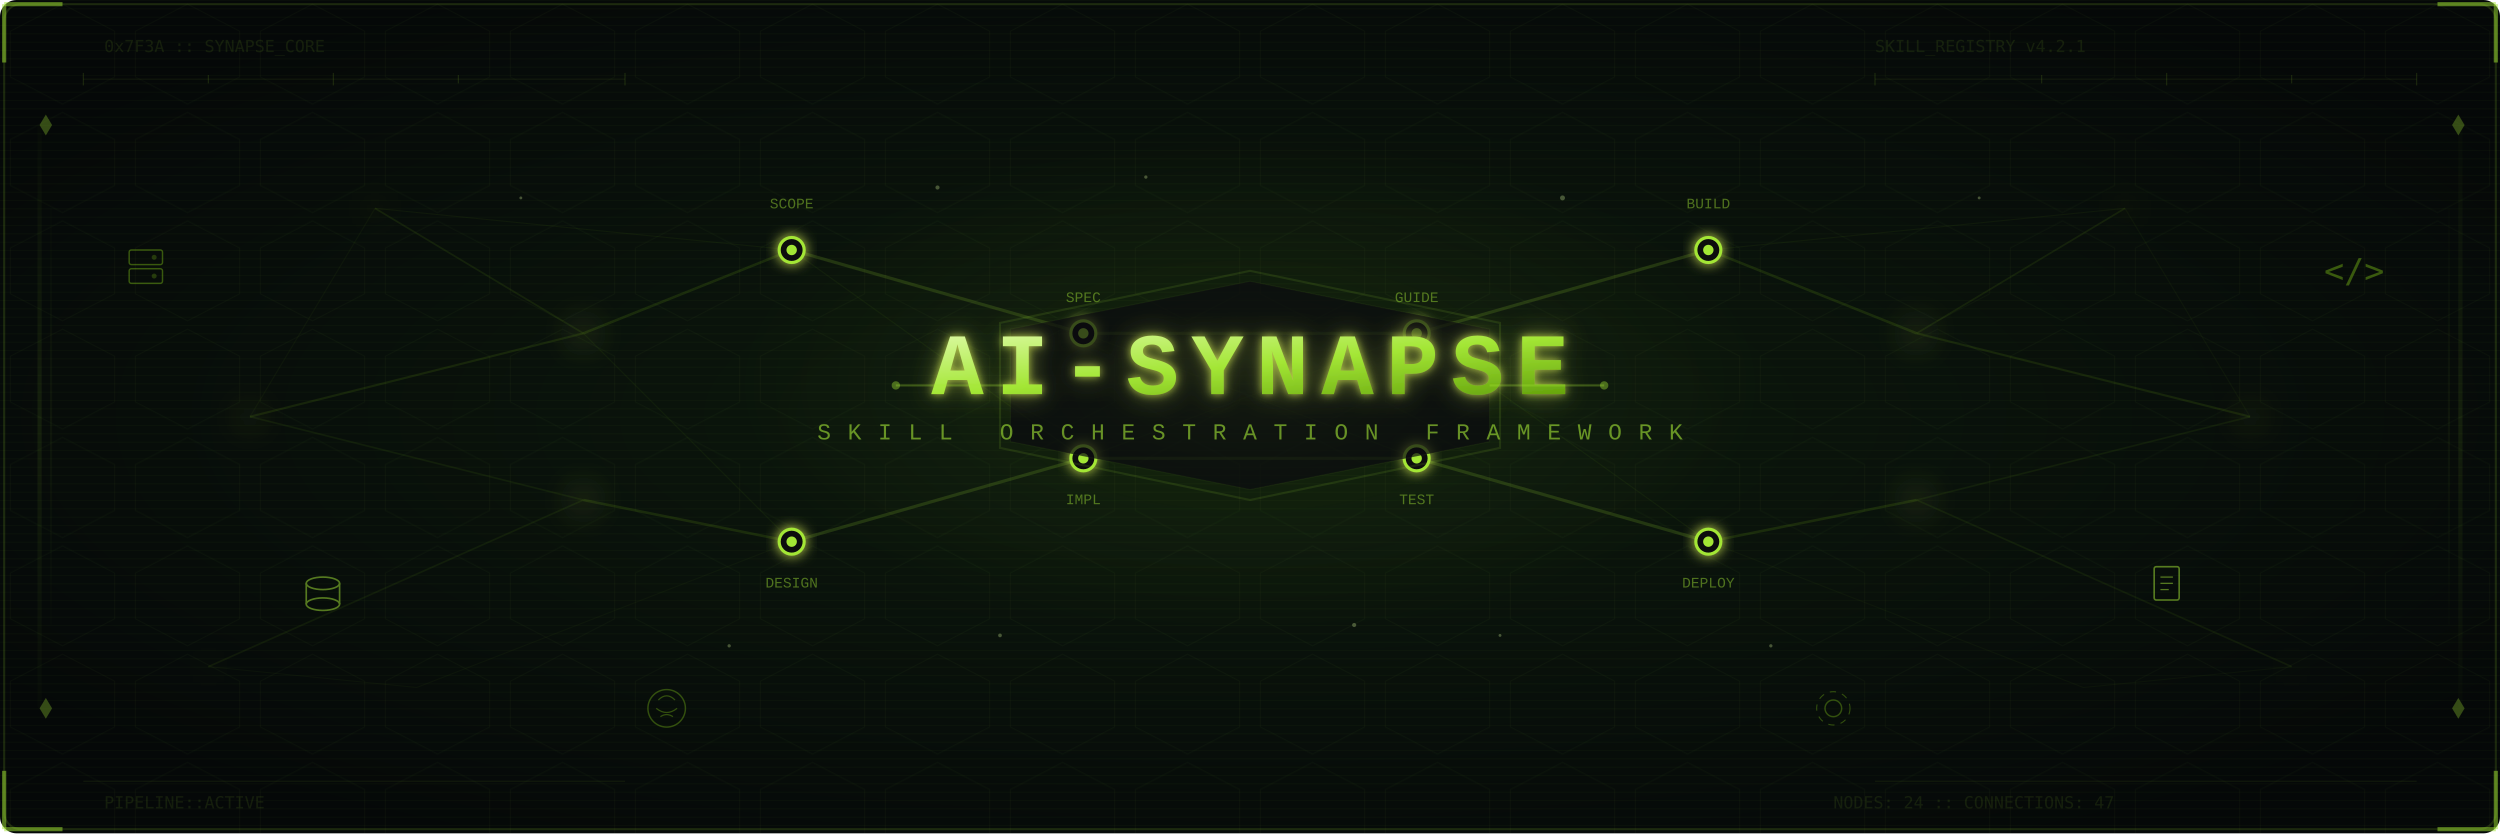
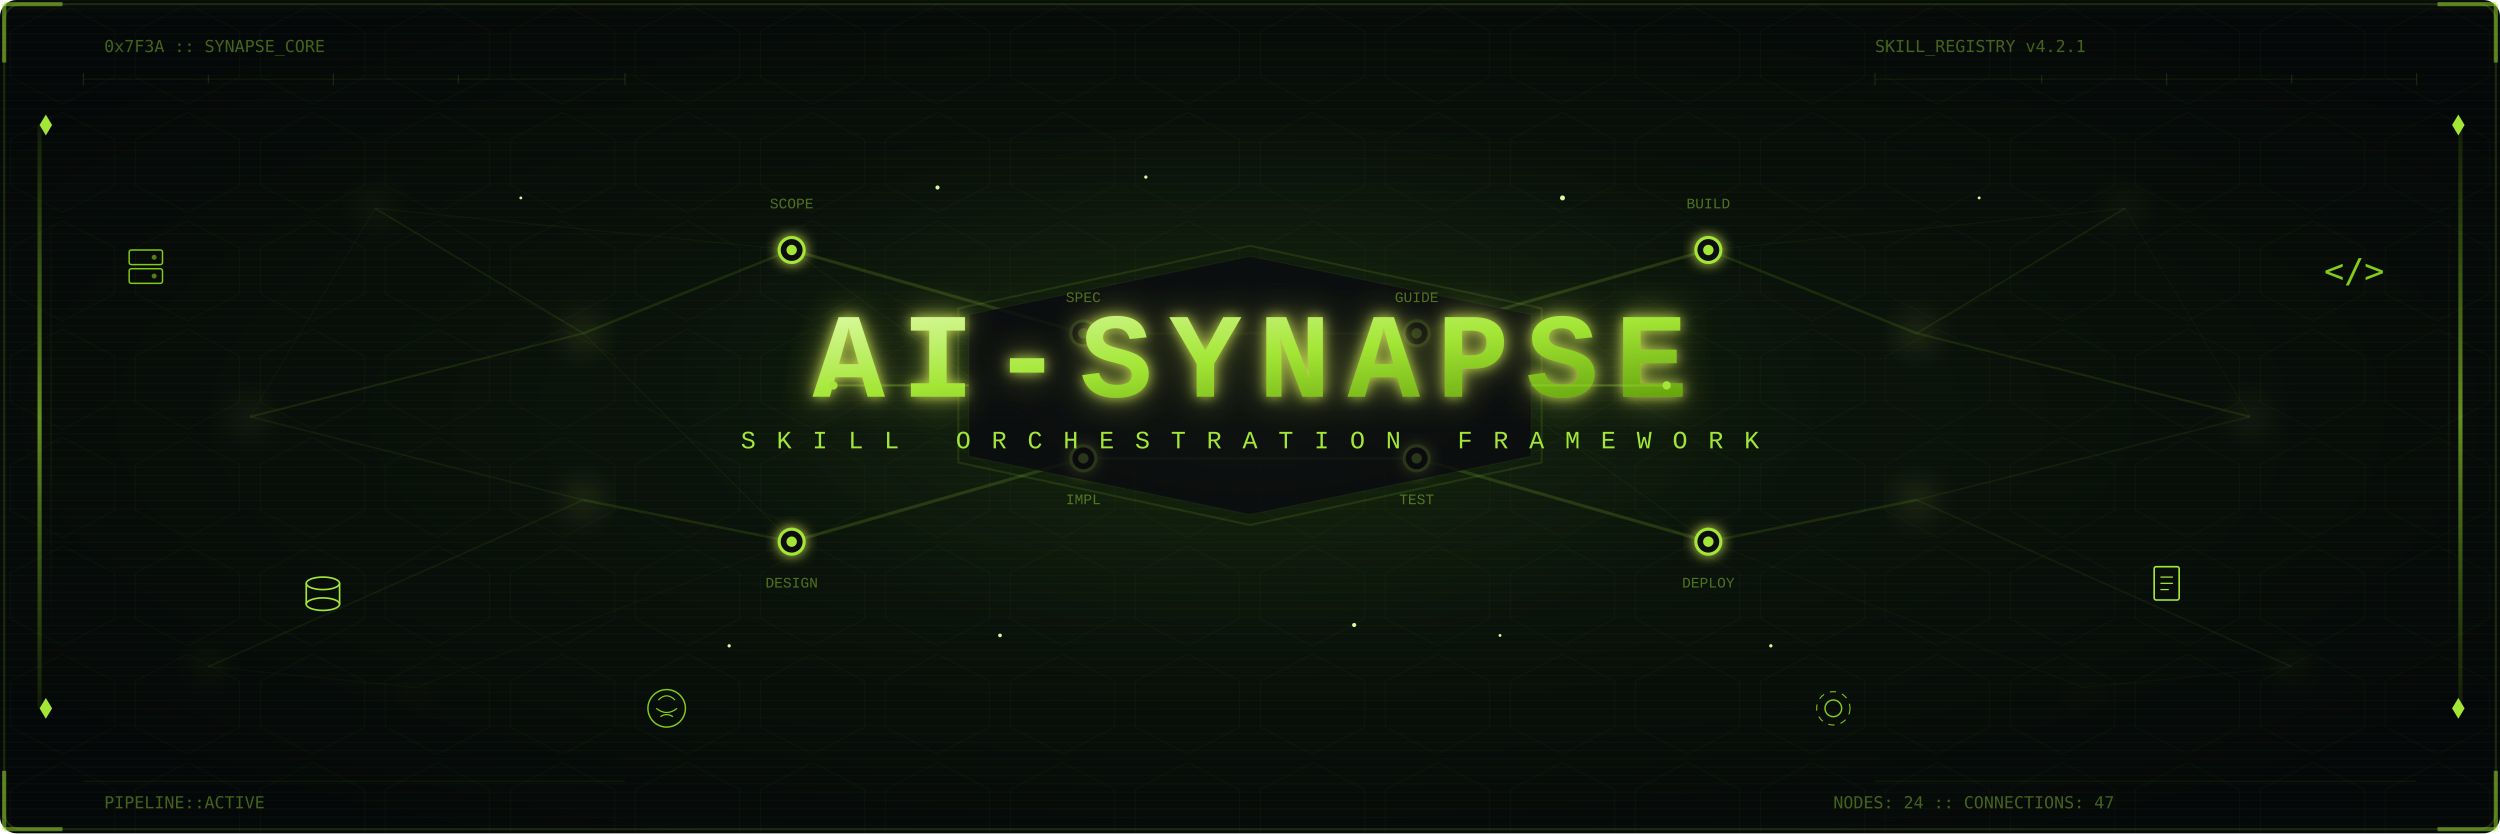
<svg xmlns="http://www.w3.org/2000/svg" viewBox="0 0 1200 400" width="1200" height="400">
  <defs>
+     <style>
+       /* Node breathing — staggered pulses */
+       @keyframes breathe {
+         0%, 100% { opacity: 0.5; }
+         50% { opacity: 1; }
+       }
+       @keyframes breatheSlow {
+         0%, 100% { opacity: 0.3; }
+         50% { opacity: 0.7; }
+       }
+ 
+       /* Title glow pulse */
+       @keyframes titlePulse {
+         0%, 100% { opacity: 1; }
+         50% { opacity: 0.75; }
+       }
+ 
+       /* Floating particles drift */
+       @keyframes floatUp {
+         0% { transform: translateY(0px); opacity: 0.3; }
+         50% { opacity: 0.6; }
+         100% { transform: translateY(-20px); opacity: 0; }
+       }
+       @keyframes floatDown {
+         0% { transform: translateY(0px); opacity: 0.25; }
+         50% { opacity: 0.5; }
+         100% { transform: translateY(15px); opacity: 0; }
+       }
+ 
+       /* Scanline sweep */
+       @keyframes scanDrift {
+         0% { transform: translateY(-400px); }
+         100% { transform: translateY(400px); }
+       }
+ 
+       /* HUD text flicker */
+       @keyframes hudFlicker {
+         0%, 92%, 100% { opacity: 0.25; }
+         94% { opacity: 0.05; }
+         96% { opacity: 0.3; }
+         98% { opacity: 0.08; }
+       }
+ 
+       /* Connection line pulse */
+       @keyframes linePulse {
+         0%, 100% { stroke-opacity: 0.15; }
+         50% { stroke-opacity: 0.55; }
+       }
+       @keyframes linePulseStrong {
+         0%, 100% { stroke-opacity: 0.25; }
+         50% { stroke-opacity: 0.7; }
+       }
+ 
+       /* Neural signal traveling along path */
+       @keyframes signalMove {
+         0% { offset-distance: 0%; opacity: 0; }
+         5% { opacity: 1; }
+         95% { opacity: 1; }
+         100% { offset-distance: 100%; opacity: 0; }
+       }
+ 
+       /* Accent bar shimmer */
+       @keyframes shimmer {
+         0%, 100% { opacity: 0.1; }
+         50% { opacity: 0.3; }
+       }
+ 
+       /* Diamond marker pulse */
+       @keyframes diamondPulse {
+         0%, 100% { opacity: 0.2; }
+         50% { opacity: 0.6; }
+       }
+ 
+       /* Hub glow breathe */
+       @keyframes hubBreathe {
+         0%, 100% { opacity: 0.8; }
+         50% { opacity: 1.2; }
+       }
+ 
+       /* Node ring expand */
+       @keyframes ringPulse {
+         0%, 100% { r: 6; stroke-opacity: 1; }
+         50% { r: 9; stroke-opacity: 0.3; }
+       }
+ 
+       /* Subtitle letter reveal */
+       @keyframes subtitleGlow {
+         0%, 100% { opacity: 0.5; }
+         50% { opacity: 0.8; }
+       }
+ 
+       .node-breathe-1 { animation: breathe 3s ease-in-out infinite; }
+       .node-breathe-2 { animation: breathe 3s ease-in-out 0.5s infinite; }
+       .node-breathe-3 { animation: breathe 3s ease-in-out 1s infinite; }
+       .node-breathe-4 { animation: breathe 3s ease-in-out 1.5s infinite; }
+       .node-breathe-5 { animation: breathe 3s ease-in-out 2s infinite; }
+       .node-breathe-6 { animation: breathe 3s ease-in-out 2.5s infinite; }
+       .node-breathe-7 { animation: breathe 3.5s ease-in-out 0.3s infinite; }
+       .node-breathe-8 { animation: breathe 3.5s ease-in-out 1.8s infinite; }
+ 
+       .outer-breathe-1 { animation: breatheSlow 4s ease-in-out infinite; }
+       .outer-breathe-2 { animation: breatheSlow 4s ease-in-out 1s infinite; }
+       .outer-breathe-3 { animation: breatheSlow 4s ease-in-out 2s infinite; }
+       .outer-breathe-4 { animation: breatheSlow 4s ease-in-out 3s infinite; }
+ 
+       .title-glow { animation: titlePulse 4s ease-in-out infinite; }
+       .subtitle-glow { animation: subtitleGlow 5s ease-in-out infinite; }
+ 
+       .hud-flicker-1 { animation: hudFlicker 6s ease-in-out infinite; }
+       .hud-flicker-2 { animation: hudFlicker 6s ease-in-out 3s infinite; }
+ 
+       .line-pulse-1 { animation: linePulse 4s ease-in-out infinite; }
+       .line-pulse-2 { animation: linePulse 4s ease-in-out 1.3s infinite; }
+       .line-pulse-3 { animation: linePulse 4s ease-in-out 2.6s infinite; }
+       .line-pulse-strong-1 { animation: linePulseStrong 3.5s ease-in-out infinite; }
+       .line-pulse-strong-2 { animation: linePulseStrong 3.5s ease-in-out 1.2s infinite; }
+       .line-pulse-strong-3 { animation: linePulseStrong 3.5s ease-in-out 2.4s infinite; }
+ 
+       .shimmer-left { animation: shimmer 5s ease-in-out infinite; }
+       .shimmer-right { animation: shimmer 5s ease-in-out 2.5s infinite; }
+ 
+       .diamond-1 { animation: diamondPulse 3s ease-in-out infinite; }
+       .diamond-2 { animation: diamondPulse 3s ease-in-out 1.5s infinite; }
+     </style>
    <radialGradient id="bgGlow" cx="50%" cy="50%" r="60%">
      <stop offset="0%" stop-color="#0d1a0d" />
      <stop offset="100%" stop-color="#050808" />
    </radialGradient>
    <linearGradient id="lineGradV" x1="0%" y1="0%" x2="0%" y2="100%">
      <stop offset="0%" stop-color="#84cc16" stop-opacity="0.1" />
      <stop offset="50%" stop-color="#a3e635" stop-opacity="0.6" />
      <stop offset="100%" stop-color="#84cc16" stop-opacity="0.1" />
    </linearGradient>
    <linearGradient id="titleGrad" x1="0%" y1="0%" x2="100%" y2="100%">
      <stop offset="0%" stop-color="#d9f99d" />
      <stop offset="50%" stop-color="#a3e635" />
      <stop offset="100%" stop-color="#65a30d" />
    </linearGradient>
    <radialGradient id="hubGlow" cx="50%" cy="50%" r="50%">
      <stop offset="0%" stop-color="#a3e635" stop-opacity="0.15" />
      <stop offset="40%" stop-color="#84cc16" stop-opacity="0.05" />
      <stop offset="100%" stop-color="#84cc16" stop-opacity="0" />
    </radialGradient>
    <pattern id="scanlines" width="4" height="4" patternUnits="userSpaceOnUse">
      <line x1="0" y1="0" x2="4" y2="0" stroke="#a3e635" stroke-opacity="0.03" stroke-width="1" />
    </pattern>
    <pattern id="hexGrid" width="60" height="52" patternUnits="userSpaceOnUse">
      <polygon points="30,2 55,15 55,37 30,50 5,37 5,15" fill="none" stroke="#a3e635" stroke-opacity="0.04" stroke-width="0.5" />
    </pattern>
    <filter id="neonGlow" x="-50%" y="-50%" width="200%" height="200%">
      <feGaussianBlur in="SourceGraphic" stdDeviation="3" result="blur" />
      <feColorMatrix in="blur" type="matrix" values="0 0 0 0 0.64  0 0 0 0 0.8  0 0 0 0 0.09  0 0 0 1 0" result="green" />
      <feMerge>
        <feMergeNode in="green" />
        <feMergeNode in="SourceGraphic" />
      </feMerge>
    </filter>
    <filter id="titleNeon" x="-50%" y="-50%" width="200%" height="200%">
-       <feGaussianBlur in="SourceGraphic" stdDeviation="6" result="blur1" />
-       <feGaussianBlur in="SourceGraphic" stdDeviation="2" result="blur2" />
-       <feColorMatrix in="blur1" type="matrix" values="0 0 0 0 0.64  0 0 0 0 0.8  0 0 0 0 0.09  0 0 0 0.5 0" result="green1" />
-       <feColorMatrix in="blur2" type="matrix" values="0 0 0 0 0.64  0 0 0 0 0.8  0 0 0 0 0.09  0 0 0 0.8 0" result="green2" />
+       <feGaussianBlur in="SourceGraphic" stdDeviation="8" result="blur1" />
+       <feGaussianBlur in="SourceGraphic" stdDeviation="3" result="blur2" />
+       <feColorMatrix in="blur1" type="matrix" values="0 0 0 0 0.64  0 0 0 0 0.8  0 0 0 0 0.09  0 0 0 0.6 0" result="green1" />
+       <feColorMatrix in="blur2" type="matrix" values="0 0 0 0 0.64  0 0 0 0 0.8  0 0 0 0 0.09  0 0 0 0.9 0" result="green2" />
      <feMerge>
        <feMergeNode in="green1" />
        <feMergeNode in="green2" />
        <feMergeNode in="SourceGraphic" />
      </feMerge>
    </filter>
    <filter id="nodeGlowFilter" x="-100%" y="-100%" width="300%" height="300%">
      <feGaussianBlur in="SourceGraphic" stdDeviation="8" result="blur" />
      <feColorMatrix in="blur" type="matrix" values="0 0 0 0 0.64  0 0 0 0 0.8  0 0 0 0 0.09  0 0 0 0.6 0" />
    </filter>
+     <radialGradient id="signalGrad" cx="50%" cy="50%" r="50%">
+       <stop offset="0%" stop-color="#d9f99d" stop-opacity="1" />
+       <stop offset="60%" stop-color="#a3e635" stop-opacity="0.6" />
+       <stop offset="100%" stop-color="#84cc16" stop-opacity="0" />
+     </radialGradient>
+     <path id="pathLeft" d="M120,200 L280,160 L380,120 L520,160 L680,160 L820,120" fill="none" />
+     <path id="pathRight" d="M1080,200 L920,240 L820,260 L680,220 L520,220 L380,260" fill="none" />
+     <path id="pathCenter" d="M380,120 L520,160 L680,220 L820,260" fill="none" />
+     <path id="pathCenterRev" d="M820,120 L680,160 L520,220 L380,260" fill="none" />
+     <path id="pathTop" d="M180,100 L280,160 L380,120 L520,160 L680,160 L820,120 L920,160 L1020,100" fill="none" />
+     <path id="pathBottom" d="M100,320 L280,240 L380,260 L520,220 L680,220 L820,260 L920,240 L1100,320" fill="none" />
  </defs>
  <rect width="1200" height="400" fill="url(#bgGlow)" rx="8" />
  <rect width="1200" height="400" fill="url(#hexGrid)" rx="8" opacity="0.8" />
  <rect width="1200" height="400" fill="url(#scanlines)" rx="8" />
+   <rect width="1200" height="6" fill="#a3e635" opacity="0.015" rx="0">
+     <animateTransform attributeName="transform" type="translate" values="0,-10;0,410;0,-10" dur="8s" repeatCount="indefinite" />
+   </rect>
  <rect x="2" y="2" width="1196" height="396" rx="8" fill="none" stroke="#a3e635" stroke-opacity="0.15" stroke-width="1" />
  <line x1="2" y1="30" x2="2" y2="2" stroke="#a3e635" stroke-opacity="0.5" stroke-width="2" />
  <line x1="2" y1="2" x2="30" y2="2" stroke="#a3e635" stroke-opacity="0.5" stroke-width="2" />
  <line x1="1170" y1="2" x2="1198" y2="2" stroke="#a3e635" stroke-opacity="0.5" stroke-width="2" />
  <line x1="1198" y1="2" x2="1198" y2="30" stroke="#a3e635" stroke-opacity="0.5" stroke-width="2" />
  <line x1="2" y1="370" x2="2" y2="398" stroke="#a3e635" stroke-opacity="0.5" stroke-width="2" />
  <line x1="2" y1="398" x2="30" y2="398" stroke="#a3e635" stroke-opacity="0.5" stroke-width="2" />
  <line x1="1170" y1="398" x2="1198" y2="398" stroke="#a3e635" stroke-opacity="0.5" stroke-width="2" />
  <line x1="1198" y1="370" x2="1198" y2="398" stroke="#a3e635" stroke-opacity="0.5" stroke-width="2" />
-   <ellipse cx="600" cy="185" rx="250" ry="120" fill="url(#hubGlow)" />
+   <ellipse cx="600" cy="185" rx="280" ry="130" fill="url(#hubGlow)">
+     <animate attributeName="opacity" values="0.8;1;0.8" dur="4s" repeatCount="indefinite" />
+   </ellipse>
  <g opacity="0.4">
-     <line x1="120" y1="200" x2="280" y2="160" stroke="#84cc16" stroke-opacity="0.3" stroke-width="1" />
-     <line x1="120" y1="200" x2="280" y2="240" stroke="#84cc16" stroke-opacity="0.2" stroke-width="0.8" />
-     <line x1="180" y1="100" x2="280" y2="160" stroke="#84cc16" stroke-opacity="0.25" stroke-width="0.8" />
-     <line x1="180" y1="100" x2="380" y2="120" stroke="#84cc16" stroke-opacity="0.15" stroke-width="0.5" />
-     <line x1="100" y1="320" x2="280" y2="240" stroke="#84cc16" stroke-opacity="0.2" stroke-width="0.8" />
-     <line x1="280" y1="160" x2="380" y2="120" stroke="#84cc16" stroke-opacity="0.35" stroke-width="1.2" />
-     <line x1="280" y1="240" x2="380" y2="260" stroke="#84cc16" stroke-opacity="0.35" stroke-width="1.2" />
-     <line x1="280" y1="160" x2="380" y2="260" stroke="#84cc16" stroke-opacity="0.15" stroke-width="0.5" />
-     <line x1="380" y1="120" x2="520" y2="160" stroke="#a3e635" stroke-opacity="0.4" stroke-width="1.5" />
-     <line x1="380" y1="260" x2="520" y2="220" stroke="#a3e635" stroke-opacity="0.4" stroke-width="1.5" />
-     <line x1="380" y1="120" x2="520" y2="220" stroke="#84cc16" stroke-opacity="0.15" stroke-width="0.5" />
-     <line x1="520" y1="160" x2="680" y2="160" stroke="#a3e635" stroke-opacity="0.4" stroke-width="1.5" />
-     <line x1="520" y1="220" x2="680" y2="220" stroke="#a3e635" stroke-opacity="0.4" stroke-width="1.5" />
-     <line x1="520" y1="160" x2="680" y2="220" stroke="#84cc16" stroke-opacity="0.15" stroke-width="0.5" />
-     <line x1="520" y1="220" x2="680" y2="160" stroke="#84cc16" stroke-opacity="0.15" stroke-width="0.5" />
-     <line x1="680" y1="160" x2="820" y2="120" stroke="#a3e635" stroke-opacity="0.4" stroke-width="1.5" />
-     <line x1="680" y1="220" x2="820" y2="260" stroke="#a3e635" stroke-opacity="0.4" stroke-width="1.5" />
-     <line x1="680" y1="160" x2="820" y2="260" stroke="#84cc16" stroke-opacity="0.15" stroke-width="0.5" />
-     <line x1="820" y1="120" x2="920" y2="160" stroke="#84cc16" stroke-opacity="0.35" stroke-width="1.2" />
-     <line x1="820" y1="260" x2="920" y2="240" stroke="#84cc16" stroke-opacity="0.35" stroke-width="1.2" />
-     <line x1="920" y1="160" x2="1080" y2="200" stroke="#84cc16" stroke-opacity="0.3" stroke-width="1" />
-     <line x1="920" y1="240" x2="1080" y2="200" stroke="#84cc16" stroke-opacity="0.2" stroke-width="0.8" />
-     <line x1="1020" y1="100" x2="920" y2="160" stroke="#84cc16" stroke-opacity="0.25" stroke-width="0.8" />
-     <line x1="1100" y1="320" x2="920" y2="240" stroke="#84cc16" stroke-opacity="0.2" stroke-width="0.8" />
-     <line x1="1020" y1="100" x2="820" y2="120" stroke="#84cc16" stroke-opacity="0.15" stroke-width="0.5" />
-     <line x1="180" y1="100" x2="120" y2="200" stroke="#84cc16" stroke-opacity="0.12" stroke-width="0.5" />
-     <line x1="100" y1="320" x2="200" y2="330" stroke="#84cc16" stroke-opacity="0.1" stroke-width="0.5" />
-     <line x1="200" y1="330" x2="380" y2="260" stroke="#84cc16" stroke-opacity="0.1" stroke-width="0.5" />
-     <line x1="1000" y1="330" x2="1100" y2="320" stroke="#84cc16" stroke-opacity="0.1" stroke-width="0.5" />
-     <line x1="820" y1="260" x2="1000" y2="330" stroke="#84cc16" stroke-opacity="0.1" stroke-width="0.5" />
-     <line x1="1020" y1="100" x2="1080" y2="200" stroke="#84cc16" stroke-opacity="0.12" stroke-width="0.5" />
-   </g>
+     <line x1="120" y1="200" x2="280" y2="160" stroke="#84cc16" stroke-opacity="0.3" stroke-width="1" class="line-pulse-1" />
+     <line x1="120" y1="200" x2="280" y2="240" stroke="#84cc16" stroke-opacity="0.2" stroke-width="0.8" class="line-pulse-2" />
+     <line x1="180" y1="100" x2="280" y2="160" stroke="#84cc16" stroke-opacity="0.25" stroke-width="0.8" class="line-pulse-3" />
+     <line x1="180" y1="100" x2="380" y2="120" stroke="#84cc16" stroke-opacity="0.15" stroke-width="0.5" class="line-pulse-1" />
+     <line x1="100" y1="320" x2="280" y2="240" stroke="#84cc16" stroke-opacity="0.2" stroke-width="0.8" class="line-pulse-2" />
+     <line x1="280" y1="160" x2="380" y2="120" stroke="#84cc16" stroke-opacity="0.35" stroke-width="1.2" class="line-pulse-strong-1" />
+     <line x1="280" y1="240" x2="380" y2="260" stroke="#84cc16" stroke-opacity="0.35" stroke-width="1.2" class="line-pulse-strong-2" />
+     <line x1="280" y1="160" x2="380" y2="260" stroke="#84cc16" stroke-opacity="0.15" stroke-width="0.5" class="line-pulse-3" />
+     <line x1="380" y1="120" x2="520" y2="160" stroke="#a3e635" stroke-opacity="0.4" stroke-width="1.5" class="line-pulse-strong-1" />
+     <line x1="380" y1="260" x2="520" y2="220" stroke="#a3e635" stroke-opacity="0.4" stroke-width="1.5" class="line-pulse-strong-2" />
+     <line x1="380" y1="120" x2="520" y2="220" stroke="#84cc16" stroke-opacity="0.15" stroke-width="0.5" class="line-pulse-1" />
+     <line x1="520" y1="160" x2="680" y2="160" stroke="#a3e635" stroke-opacity="0.4" stroke-width="1.5" class="line-pulse-strong-3" />
+     <line x1="520" y1="220" x2="680" y2="220" stroke="#a3e635" stroke-opacity="0.4" stroke-width="1.5" class="line-pulse-strong-1" />
+     <line x1="520" y1="160" x2="680" y2="220" stroke="#84cc16" stroke-opacity="0.15" stroke-width="0.5" class="line-pulse-2" />
+     <line x1="520" y1="220" x2="680" y2="160" stroke="#84cc16" stroke-opacity="0.15" stroke-width="0.5" class="line-pulse-3" />
+     <line x1="680" y1="160" x2="820" y2="120" stroke="#a3e635" stroke-opacity="0.4" stroke-width="1.5" class="line-pulse-strong-2" />
+     <line x1="680" y1="220" x2="820" y2="260" stroke="#a3e635" stroke-opacity="0.4" stroke-width="1.5" class="line-pulse-strong-3" />
+     <line x1="680" y1="160" x2="820" y2="260" stroke="#84cc16" stroke-opacity="0.15" stroke-width="0.5" class="line-pulse-1" />
+     <line x1="820" y1="120" x2="920" y2="160" stroke="#84cc16" stroke-opacity="0.35" stroke-width="1.2" class="line-pulse-strong-1" />
+     <line x1="820" y1="260" x2="920" y2="240" stroke="#84cc16" stroke-opacity="0.35" stroke-width="1.2" class="line-pulse-strong-3" />
+     <line x1="920" y1="160" x2="1080" y2="200" stroke="#84cc16" stroke-opacity="0.3" stroke-width="1" class="line-pulse-2" />
+     <line x1="920" y1="240" x2="1080" y2="200" stroke="#84cc16" stroke-opacity="0.2" stroke-width="0.8" class="line-pulse-3" />
+     <line x1="1020" y1="100" x2="920" y2="160" stroke="#84cc16" stroke-opacity="0.25" stroke-width="0.8" class="line-pulse-1" />
+     <line x1="1100" y1="320" x2="920" y2="240" stroke="#84cc16" stroke-opacity="0.2" stroke-width="0.8" class="line-pulse-2" />
+     <line x1="1020" y1="100" x2="820" y2="120" stroke="#84cc16" stroke-opacity="0.15" stroke-width="0.5" class="line-pulse-3" />
+     <line x1="180" y1="100" x2="120" y2="200" stroke="#84cc16" stroke-opacity="0.12" stroke-width="0.5" class="line-pulse-1" />
+     <line x1="100" y1="320" x2="200" y2="330" stroke="#84cc16" stroke-opacity="0.1" stroke-width="0.5" class="line-pulse-2" />
+     <line x1="200" y1="330" x2="380" y2="260" stroke="#84cc16" stroke-opacity="0.1" stroke-width="0.5" class="line-pulse-3" />
+     <line x1="1000" y1="330" x2="1100" y2="320" stroke="#84cc16" stroke-opacity="0.1" stroke-width="0.5" class="line-pulse-1" />
+     <line x1="820" y1="260" x2="1000" y2="330" stroke="#84cc16" stroke-opacity="0.1" stroke-width="0.5" class="line-pulse-2" />
+     <line x1="1020" y1="100" x2="1080" y2="200" stroke="#84cc16" stroke-opacity="0.12" stroke-width="0.5" class="line-pulse-3" />
+   </g>
+   <circle r="4" fill="url(#signalGrad)" opacity="0">
+     <animateMotion dur="6s" repeatCount="indefinite" rotate="auto">
+       <mpath href="#pathTop" />
+     </animateMotion>
+     <animate attributeName="opacity" values="0;1;1;1;0" dur="6s" repeatCount="indefinite" />
+     <animate attributeName="r" values="3;5;3" dur="3s" repeatCount="indefinite" />
+   </circle>
+   <circle r="3.5" fill="url(#signalGrad)" opacity="0">
+     <animateMotion dur="7s" begin="2s" repeatCount="indefinite" rotate="auto">
+       <mpath href="#pathBottom" />
+     </animateMotion>
+     <animate attributeName="opacity" values="0;0.8;0.8;0.8;0" dur="7s" begin="2s" repeatCount="indefinite" />
+     <animate attributeName="r" values="2.5;4;2.5" dur="3.5s" repeatCount="indefinite" />
+   </circle>
+   <circle r="3" fill="url(#signalGrad)" opacity="0">
+     <animateMotion dur="4s" begin="1s" repeatCount="indefinite" rotate="auto">
+       <mpath href="#pathCenter" />
+     </animateMotion>
+     <animate attributeName="opacity" values="0;0.7;0.7;0.7;0" dur="4s" begin="1s" repeatCount="indefinite" />
+   </circle>
+   <circle r="3" fill="url(#signalGrad)" opacity="0">
+     <animateMotion dur="4.5s" begin="3.5s" repeatCount="indefinite" rotate="auto">
+       <mpath href="#pathCenterRev" />
+     </animateMotion>
+     <animate attributeName="opacity" values="0;0.6;0.6;0.6;0" dur="4.5s" begin="3.5s" repeatCount="indefinite" />
+   </circle>
  <g filter="url(#nodeGlowFilter)">
-     <circle cx="120" cy="200" r="3" fill="#84cc16" opacity="0.6" />
-     <circle cx="180" cy="100" r="2.5" fill="#84cc16" opacity="0.4" />
-     <circle cx="100" cy="320" r="2" fill="#84cc16" opacity="0.35" />
-     <circle cx="200" cy="330" r="1.5" fill="#84cc16" opacity="0.25" />
-     <circle cx="1080" cy="200" r="3" fill="#84cc16" opacity="0.6" />
-     <circle cx="1020" cy="100" r="2.5" fill="#84cc16" opacity="0.4" />
-     <circle cx="1100" cy="320" r="2" fill="#84cc16" opacity="0.35" />
-     <circle cx="1000" cy="330" r="1.5" fill="#84cc16" opacity="0.25" />
+     <circle cx="120" cy="200" r="3" fill="#84cc16" class="outer-breathe-1" />
+     <circle cx="180" cy="100" r="2.5" fill="#84cc16" class="outer-breathe-2" />
+     <circle cx="100" cy="320" r="2" fill="#84cc16" class="outer-breathe-3" />
+     <circle cx="200" cy="330" r="1.5" fill="#84cc16" class="outer-breathe-4" />
+     <circle cx="1080" cy="200" r="3" fill="#84cc16" class="outer-breathe-2" />
+     <circle cx="1020" cy="100" r="2.5" fill="#84cc16" class="outer-breathe-3" />
+     <circle cx="1100" cy="320" r="2" fill="#84cc16" class="outer-breathe-1" />
+     <circle cx="1000" cy="330" r="1.5" fill="#84cc16" class="outer-breathe-4" />
  </g>
  <g filter="url(#nodeGlowFilter)">
-     <circle cx="280" cy="160" r="4" fill="#a3e635" opacity="0.7" />
-     <circle cx="280" cy="240" r="4" fill="#a3e635" opacity="0.7" />
-     <circle cx="920" cy="160" r="4" fill="#a3e635" opacity="0.7" />
-     <circle cx="920" cy="240" r="4" fill="#a3e635" opacity="0.7" />
-   </g>
-   <g filter="url(#neonGlow)">
+     <circle cx="280" cy="160" r="4" fill="#a3e635" class="node-breathe-1" />
+     <circle cx="280" cy="240" r="4" fill="#a3e635" class="node-breathe-3" />
+     <circle cx="920" cy="160" r="4" fill="#a3e635" class="node-breathe-5" />
+     <circle cx="920" cy="240" r="4" fill="#a3e635" class="node-breathe-7" />
+   </g>
+   <g filter="url(#neonGlow)" class="node-breathe-1">
    <circle cx="380" cy="120" r="6" fill="#0a0a0f" stroke="#a3e635" stroke-width="1.5" />
    <circle cx="380" cy="120" r="2.5" fill="#a3e635" />
-   </g>
-   <g filter="url(#neonGlow)">
+     <circle cx="380" cy="120" fill="none" stroke="#a3e635" stroke-width="0.5">
+       <animate attributeName="r" values="6;14;6" dur="3s" repeatCount="indefinite" />
+       <animate attributeName="stroke-opacity" values="0.5;0;0.5" dur="3s" repeatCount="indefinite" />
+     </circle>
+   </g>
+   <g filter="url(#neonGlow)" class="node-breathe-2">
    <circle cx="380" cy="260" r="6" fill="#0a0a0f" stroke="#a3e635" stroke-width="1.5" />
    <circle cx="380" cy="260" r="2.5" fill="#a3e635" />
-   </g>
-   <g filter="url(#neonGlow)">
+     <circle cx="380" cy="260" fill="none" stroke="#a3e635" stroke-width="0.5">
+       <animate attributeName="r" values="6;14;6" dur="3s" begin="0.4s" repeatCount="indefinite" />
+       <animate attributeName="stroke-opacity" values="0.5;0;0.5" dur="3s" begin="0.4s" repeatCount="indefinite" />
+     </circle>
+   </g>
+   <g filter="url(#neonGlow)" class="node-breathe-3">
    <circle cx="520" cy="160" r="6" fill="#0a0a0f" stroke="#a3e635" stroke-width="1.5" />
    <circle cx="520" cy="160" r="2.5" fill="#a3e635" />
-   </g>
-   <g filter="url(#neonGlow)">
+     <circle cx="520" cy="160" fill="none" stroke="#a3e635" stroke-width="0.5">
+       <animate attributeName="r" values="6;14;6" dur="3s" begin="0.8s" repeatCount="indefinite" />
+       <animate attributeName="stroke-opacity" values="0.5;0;0.5" dur="3s" begin="0.8s" repeatCount="indefinite" />
+     </circle>
+   </g>
+   <g filter="url(#neonGlow)" class="node-breathe-4">
    <circle cx="520" cy="220" r="6" fill="#0a0a0f" stroke="#a3e635" stroke-width="1.5" />
    <circle cx="520" cy="220" r="2.5" fill="#a3e635" />
-   </g>
-   <g filter="url(#neonGlow)">
+     <circle cx="520" cy="220" fill="none" stroke="#a3e635" stroke-width="0.5">
+       <animate attributeName="r" values="6;14;6" dur="3s" begin="1.2s" repeatCount="indefinite" />
+       <animate attributeName="stroke-opacity" values="0.5;0;0.5" dur="3s" begin="1.2s" repeatCount="indefinite" />
+     </circle>
+   </g>
+   <g filter="url(#neonGlow)" class="node-breathe-5">
    <circle cx="680" cy="160" r="6" fill="#0a0a0f" stroke="#a3e635" stroke-width="1.5" />
    <circle cx="680" cy="160" r="2.5" fill="#a3e635" />
-   </g>
-   <g filter="url(#neonGlow)">
+     <circle cx="680" cy="160" fill="none" stroke="#a3e635" stroke-width="0.5">
+       <animate attributeName="r" values="6;14;6" dur="3s" begin="1.6s" repeatCount="indefinite" />
+       <animate attributeName="stroke-opacity" values="0.5;0;0.5" dur="3s" begin="1.6s" repeatCount="indefinite" />
+     </circle>
+   </g>
+   <g filter="url(#neonGlow)" class="node-breathe-6">
    <circle cx="680" cy="220" r="6" fill="#0a0a0f" stroke="#a3e635" stroke-width="1.5" />
    <circle cx="680" cy="220" r="2.5" fill="#a3e635" />
-   </g>
-   <g filter="url(#neonGlow)">
+     <circle cx="680" cy="220" fill="none" stroke="#a3e635" stroke-width="0.5">
+       <animate attributeName="r" values="6;14;6" dur="3s" begin="2s" repeatCount="indefinite" />
+       <animate attributeName="stroke-opacity" values="0.5;0;0.5" dur="3s" begin="2s" repeatCount="indefinite" />
+     </circle>
+   </g>
+   <g filter="url(#neonGlow)" class="node-breathe-7">
    <circle cx="820" cy="120" r="6" fill="#0a0a0f" stroke="#a3e635" stroke-width="1.5" />
    <circle cx="820" cy="120" r="2.5" fill="#a3e635" />
-   </g>
-   <g filter="url(#neonGlow)">
+     <circle cx="820" cy="120" fill="none" stroke="#a3e635" stroke-width="0.5">
+       <animate attributeName="r" values="6;14;6" dur="3s" begin="2.4s" repeatCount="indefinite" />
+       <animate attributeName="stroke-opacity" values="0.5;0;0.5" dur="3s" begin="2.4s" repeatCount="indefinite" />
+     </circle>
+   </g>
+   <g filter="url(#neonGlow)" class="node-breathe-8">
    <circle cx="820" cy="260" r="6" fill="#0a0a0f" stroke="#a3e635" stroke-width="1.5" />
    <circle cx="820" cy="260" r="2.5" fill="#a3e635" />
-   </g>
-   <g transform="translate(155, 280)" opacity="0.5">
+     <circle cx="820" cy="260" fill="none" stroke="#a3e635" stroke-width="0.5">
+       <animate attributeName="r" values="6;14;6" dur="3s" begin="2.8s" repeatCount="indefinite" />
+       <animate attributeName="stroke-opacity" values="0.5;0;0.5" dur="3s" begin="2.8s" repeatCount="indefinite" />
+     </circle>
+   </g>
+   <g transform="translate(155, 280)" class="outer-breathe-1">
    <ellipse cx="0" cy="0" rx="8" ry="3" fill="none" stroke="#a3e635" stroke-width="0.8" />
    <line x1="-8" y1="0" x2="-8" y2="10" stroke="#a3e635" stroke-width="0.8" />
    <line x1="8" y1="0" x2="8" y2="10" stroke="#a3e635" stroke-width="0.8" />
    <ellipse cx="0" cy="10" rx="8" ry="3" fill="none" stroke="#a3e635" stroke-width="0.8" />
  </g>
-   <g transform="translate(1040, 280)" opacity="0.5">
+   <g transform="translate(1040, 280)" class="outer-breathe-3">
    <rect x="-6" y="-8" width="12" height="16" fill="none" stroke="#a3e635" stroke-width="0.8" rx="1" />
    <line x1="-3" y1="-3" x2="3" y2="-3" stroke="#a3e635" stroke-width="0.6" />
    <line x1="-3" y1="0" x2="3" y2="0" stroke="#a3e635" stroke-width="0.6" />
    <line x1="-3" y1="3" x2="1" y2="3" stroke="#a3e635" stroke-width="0.6" />
  </g>
-   <g transform="translate(70, 130)" opacity="0.4">
+   <g transform="translate(70, 130)" class="outer-breathe-2">
    <rect x="-8" y="-10" width="16" height="7" fill="none" stroke="#84cc16" stroke-width="0.7" rx="1" />
    <rect x="-8" y="-1" width="16" height="7" fill="none" stroke="#84cc16" stroke-width="0.7" rx="1" />
    <circle cx="4" cy="-6.5" r="1.2" fill="#84cc16" opacity="0.6" />
    <circle cx="4" cy="2.5" r="1.2" fill="#84cc16" opacity="0.6" />
  </g>
-   <g transform="translate(1130, 130)" opacity="0.4">
+   <g transform="translate(1130, 130)" class="outer-breathe-4">
    <text x="0" y="0" fill="#84cc16" font-family="monospace" font-size="16" text-anchor="middle" dominant-baseline="central">&lt;/&gt;</text>
  </g>
-   <g transform="translate(320, 340)" opacity="0.35">
+   <g transform="translate(320, 340)" class="outer-breathe-3">
    <circle cx="0" cy="0" r="9" fill="none" stroke="#84cc16" stroke-width="0.7" />
    <path d="M-4,-4 Q0,-8 4,-4 M-5,0 Q0,4 5,0 M-3,4 Q0,2 3,4" fill="none" stroke="#84cc16" stroke-width="0.6" />
  </g>
-   <g transform="translate(880, 340)" opacity="0.35">
+   <g transform="translate(880, 340)" class="outer-breathe-1">
    <circle cx="0" cy="0" r="4" fill="none" stroke="#84cc16" stroke-width="0.7" />
-     <circle cx="0" cy="0" r="8" fill="none" stroke="#84cc16" stroke-width="0.5" stroke-dasharray="3,3" />
-   </g>
-   <g opacity="0.25">
+     <circle cx="0" cy="0" r="8" fill="none" stroke="#84cc16" stroke-width="0.5" stroke-dasharray="3,3">
+       <animateTransform attributeName="transform" type="rotate" values="0;360" dur="12s" repeatCount="indefinite" />
+     </circle>
+   </g>
+   <g class="hud-flicker-1">
    <text x="50" y="25" fill="#a3e635" font-family="monospace" font-size="8" opacity="0.4">0x7F3A :: SYNAPSE_CORE</text>
+   </g>
+   <g class="hud-flicker-2">
    <text x="900" y="25" fill="#a3e635" font-family="monospace" font-size="8" opacity="0.4">SKILL_REGISTRY v4.2.1</text>
  </g>
-   <g opacity="0.25">
+   <g class="hud-flicker-2">
    <text x="50" y="388" fill="#a3e635" font-family="monospace" font-size="8" opacity="0.4">PIPELINE::ACTIVE</text>
+   </g>
+   <g class="hud-flicker-1">
    <text x="880" y="388" fill="#a3e635" font-family="monospace" font-size="8" opacity="0.4">NODES: 24 :: CONNECTIONS: 47</text>
  </g>
  <line x1="40" y1="38" x2="300" y2="38" stroke="#a3e635" stroke-opacity="0.08" stroke-width="0.5" />
  <line x1="900" y1="38" x2="1160" y2="38" stroke="#a3e635" stroke-opacity="0.08" stroke-width="0.5" />
  <line x1="40" y1="375" x2="300" y2="375" stroke="#a3e635" stroke-opacity="0.08" stroke-width="0.5" />
  <line x1="900" y1="375" x2="1160" y2="375" stroke="#a3e635" stroke-opacity="0.08" stroke-width="0.5" />
  <g stroke="#a3e635" stroke-opacity="0.15" stroke-width="0.5">
    <line x1="40" y1="35" x2="40" y2="41" />
    <line x1="100" y1="36" x2="100" y2="40" />
    <line x1="160" y1="35" x2="160" y2="41" />
    <line x1="220" y1="36" x2="220" y2="40" />
    <line x1="300" y1="35" x2="300" y2="41" />
    <line x1="1160" y1="35" x2="1160" y2="41" />
    <line x1="1100" y1="36" x2="1100" y2="40" />
    <line x1="1040" y1="35" x2="1040" y2="41" />
    <line x1="980" y1="36" x2="980" y2="40" />
    <line x1="900" y1="35" x2="900" y2="41" />
  </g>
-   <polygon points="600,130 720,155 720,215 600,240 480,215 480,155" fill="none" stroke="#a3e635" stroke-opacity="0.12" stroke-width="1" />
-   <polygon points="600,135 715,158 715,212 600,235 485,212 485,158" fill="#0a0a0f" fill-opacity="0.7" stroke="#a3e635" stroke-opacity="0.06" stroke-width="0.5" />
-   <g filter="url(#titleNeon)">
-     <text x="600" y="178" fill="url(#titleGrad)" font-family="'Courier New', 'Fira Code', monospace" font-size="42" font-weight="bold" text-anchor="middle" dominant-baseline="central" letter-spacing="6">AI-SYNAPSE</text>
-   </g>
-   <text x="600" y="208" fill="#a3e635" font-family="'Courier New', monospace" font-size="11" text-anchor="middle" dominant-baseline="central" letter-spacing="8" opacity="0.6">SKILL ORCHESTRATION FRAMEWORK</text>
-   <line x1="430" y1="185" x2="485" y2="185" stroke="#a3e635" stroke-opacity="0.3" stroke-width="1" />
-   <line x1="715" y1="185" x2="770" y2="185" stroke="#a3e635" stroke-opacity="0.3" stroke-width="1" />
-   <circle cx="430" cy="185" r="2" fill="#a3e635" opacity="0.4" />
-   <circle cx="770" cy="185" r="2" fill="#a3e635" opacity="0.4" />
+   <polygon points="600,118 740,148 740,222 600,252 460,222 460,148" fill="none" stroke="#a3e635" stroke-opacity="0.12" stroke-width="1" />
+   <polygon points="600,123 735,151 735,219 600,247 465,219 465,151" fill="#0a0a0f" fill-opacity="0.8" stroke="#a3e635" stroke-opacity="0.06" stroke-width="0.5" />
+   <g filter="url(#titleNeon)" class="title-glow">
+     <text x="600" y="175" fill="url(#titleGrad)" font-family="'Courier New', 'Fira Code', monospace" font-size="58" font-weight="bold" text-anchor="middle" dominant-baseline="central" letter-spacing="8">AI-SYNAPSE</text>
+   </g>
+   <text x="600" y="212" fill="#a3e635" font-family="'Courier New', monospace" font-size="12" text-anchor="middle" dominant-baseline="central" letter-spacing="10" class="subtitle-glow">SKILL ORCHESTRATION FRAMEWORK</text>
+   <line x1="400" y1="185" x2="465" y2="185" stroke="#a3e635" stroke-opacity="0.3" stroke-width="1" />
+   <line x1="735" y1="185" x2="800" y2="185" stroke="#a3e635" stroke-opacity="0.3" stroke-width="1" />
+   <circle cx="400" cy="185" r="2" fill="#a3e635">
+     <animate attributeName="opacity" values="0.3;0.8;0.3" dur="2s" repeatCount="indefinite" />
+   </circle>
+   <circle cx="800" cy="185" r="2" fill="#a3e635">
+     <animate attributeName="opacity" values="0.3;0.8;0.3" dur="2s" begin="1s" repeatCount="indefinite" />
+   </circle>
  <g font-family="'Courier New', monospace" font-size="7" fill="#a3e635" opacity="0.45" text-anchor="middle">
    <text x="380" y="100">SCOPE</text>
    <text x="380" y="282">DESIGN</text>
    <text x="520" y="145">SPEC</text>
    <text x="520" y="242">IMPL</text>
    <text x="680" y="145">GUIDE</text>
    <text x="680" y="242">TEST</text>
    <text x="820" y="100">BUILD</text>
    <text x="820" y="282">DEPLOY</text>
  </g>
-   <g opacity="0.3">
-     <circle cx="450" cy="90" r="1" fill="#d9f99d" />
-     <circle cx="750" cy="95" r="1.2" fill="#d9f99d" />
-     <circle cx="350" cy="310" r="0.8" fill="#d9f99d" />
-     <circle cx="650" cy="300" r="1" fill="#d9f99d" />
-     <circle cx="850" cy="310" r="0.8" fill="#d9f99d" />
-     <circle cx="550" cy="85" r="0.8" fill="#d9f99d" />
-     <circle cx="950" cy="95" r="0.7" fill="#d9f99d" />
-     <circle cx="250" cy="95" r="0.7" fill="#d9f99d" />
-     <circle cx="480" cy="305" r="0.9" fill="#d9f99d" />
-     <circle cx="720" cy="305" r="0.7" fill="#d9f99d" />
-   </g>
-   <rect x="18" y="60" width="2" height="280" fill="url(#lineGradV)" opacity="0.15" rx="1" />
+   <circle cx="450" cy="90" r="1" fill="#d9f99d">
+     <animate attributeName="cy" values="90;70;90" dur="5s" repeatCount="indefinite" />
+     <animate attributeName="opacity" values="0.3;0.6;0.3" dur="5s" repeatCount="indefinite" />
+   </circle>
+   <circle cx="750" cy="95" r="1.2" fill="#d9f99d">
+     <animate attributeName="cy" values="95;80;95" dur="6s" begin="1s" repeatCount="indefinite" />
+     <animate attributeName="opacity" values="0.2;0.5;0.2" dur="6s" begin="1s" repeatCount="indefinite" />
+   </circle>
+   <circle cx="350" cy="310" r="0.8" fill="#d9f99d">
+     <animate attributeName="cy" values="310;325;310" dur="4.5s" begin="0.5s" repeatCount="indefinite" />
+     <animate attributeName="opacity" values="0.25;0.5;0.25" dur="4.5s" begin="0.5s" repeatCount="indefinite" />
+   </circle>
+   <circle cx="650" cy="300" r="1" fill="#d9f99d">
+     <animate attributeName="cy" values="300;280;300" dur="5.5s" begin="2s" repeatCount="indefinite" />
+     <animate attributeName="opacity" values="0.3;0.55;0.3" dur="5.5s" begin="2s" repeatCount="indefinite" />
+   </circle>
+   <circle cx="850" cy="310" r="0.8" fill="#d9f99d">
+     <animate attributeName="cy" values="310;320;310" dur="4s" begin="1.5s" repeatCount="indefinite" />
+     <animate attributeName="opacity" values="0.2;0.45;0.2" dur="4s" begin="1.5s" repeatCount="indefinite" />
+   </circle>
+   <circle cx="550" cy="85" r="0.8" fill="#d9f99d">
+     <animate attributeName="cy" values="85;68;85" dur="6.5s" begin="3s" repeatCount="indefinite" />
+     <animate attributeName="opacity" values="0.25;0.5;0.25" dur="6.5s" begin="3s" repeatCount="indefinite" />
+   </circle>
+   <circle cx="950" cy="95" r="0.7" fill="#d9f99d">
+     <animate attributeName="cy" values="95;82;95" dur="5s" begin="2.5s" repeatCount="indefinite" />
+     <animate attributeName="opacity" values="0.2;0.4;0.2" dur="5s" begin="2.5s" repeatCount="indefinite" />
+   </circle>
+   <circle cx="250" cy="95" r="0.7" fill="#d9f99d">
+     <animate attributeName="cy" values="95;78;95" dur="5.5s" begin="0.8s" repeatCount="indefinite" />
+     <animate attributeName="opacity" values="0.2;0.45;0.2" dur="5.5s" begin="0.8s" repeatCount="indefinite" />
+   </circle>
+   <circle cx="480" cy="305" r="0.9" fill="#d9f99d">
+     <animate attributeName="cy" values="305;318;305" dur="4.5s" begin="1.8s" repeatCount="indefinite" />
+     <animate attributeName="opacity" values="0.25;0.5;0.25" dur="4.5s" begin="1.8s" repeatCount="indefinite" />
+   </circle>
+   <circle cx="720" cy="305" r="0.7" fill="#d9f99d">
+     <animate attributeName="cy" values="305;290;305" dur="5s" begin="3.2s" repeatCount="indefinite" />
+     <animate attributeName="opacity" values="0.2;0.4;0.2" dur="5s" begin="3.2s" repeatCount="indefinite" />
+   </circle>
+   <rect x="18" y="60" width="2" height="280" fill="url(#lineGradV)" rx="1" class="shimmer-left" />
  <rect x="24" y="100" width="1" height="200" fill="url(#lineGradV)" opacity="0.08" rx="0.5" />
-   <rect x="1180" y="60" width="2" height="280" fill="url(#lineGradV)" opacity="0.15" rx="1" />
+   <rect x="1180" y="60" width="2" height="280" fill="url(#lineGradV)" rx="1" class="shimmer-right" />
  <rect x="1175" y="100" width="1" height="200" fill="url(#lineGradV)" opacity="0.08" rx="0.5" />
-   <polygon points="19,60 22,55 25,60 22,65" fill="#a3e635" opacity="0.3" />
-   <polygon points="19,340 22,335 25,340 22,345" fill="#a3e635" opacity="0.3" />
-   <polygon points="1177,60 1180,55 1183,60 1180,65" fill="#a3e635" opacity="0.3" />
-   <polygon points="1177,340 1180,335 1183,340 1180,345" fill="#a3e635" opacity="0.3" />
+   <polygon points="19,60 22,55 25,60 22,65" fill="#a3e635" class="diamond-1" />
+   <polygon points="19,340 22,335 25,340 22,345" fill="#a3e635" class="diamond-2" />
+   <polygon points="1177,60 1180,55 1183,60 1180,65" fill="#a3e635" class="diamond-2" />
+   <polygon points="1177,340 1180,335 1183,340 1180,345" fill="#a3e635" class="diamond-1" />
</svg>
